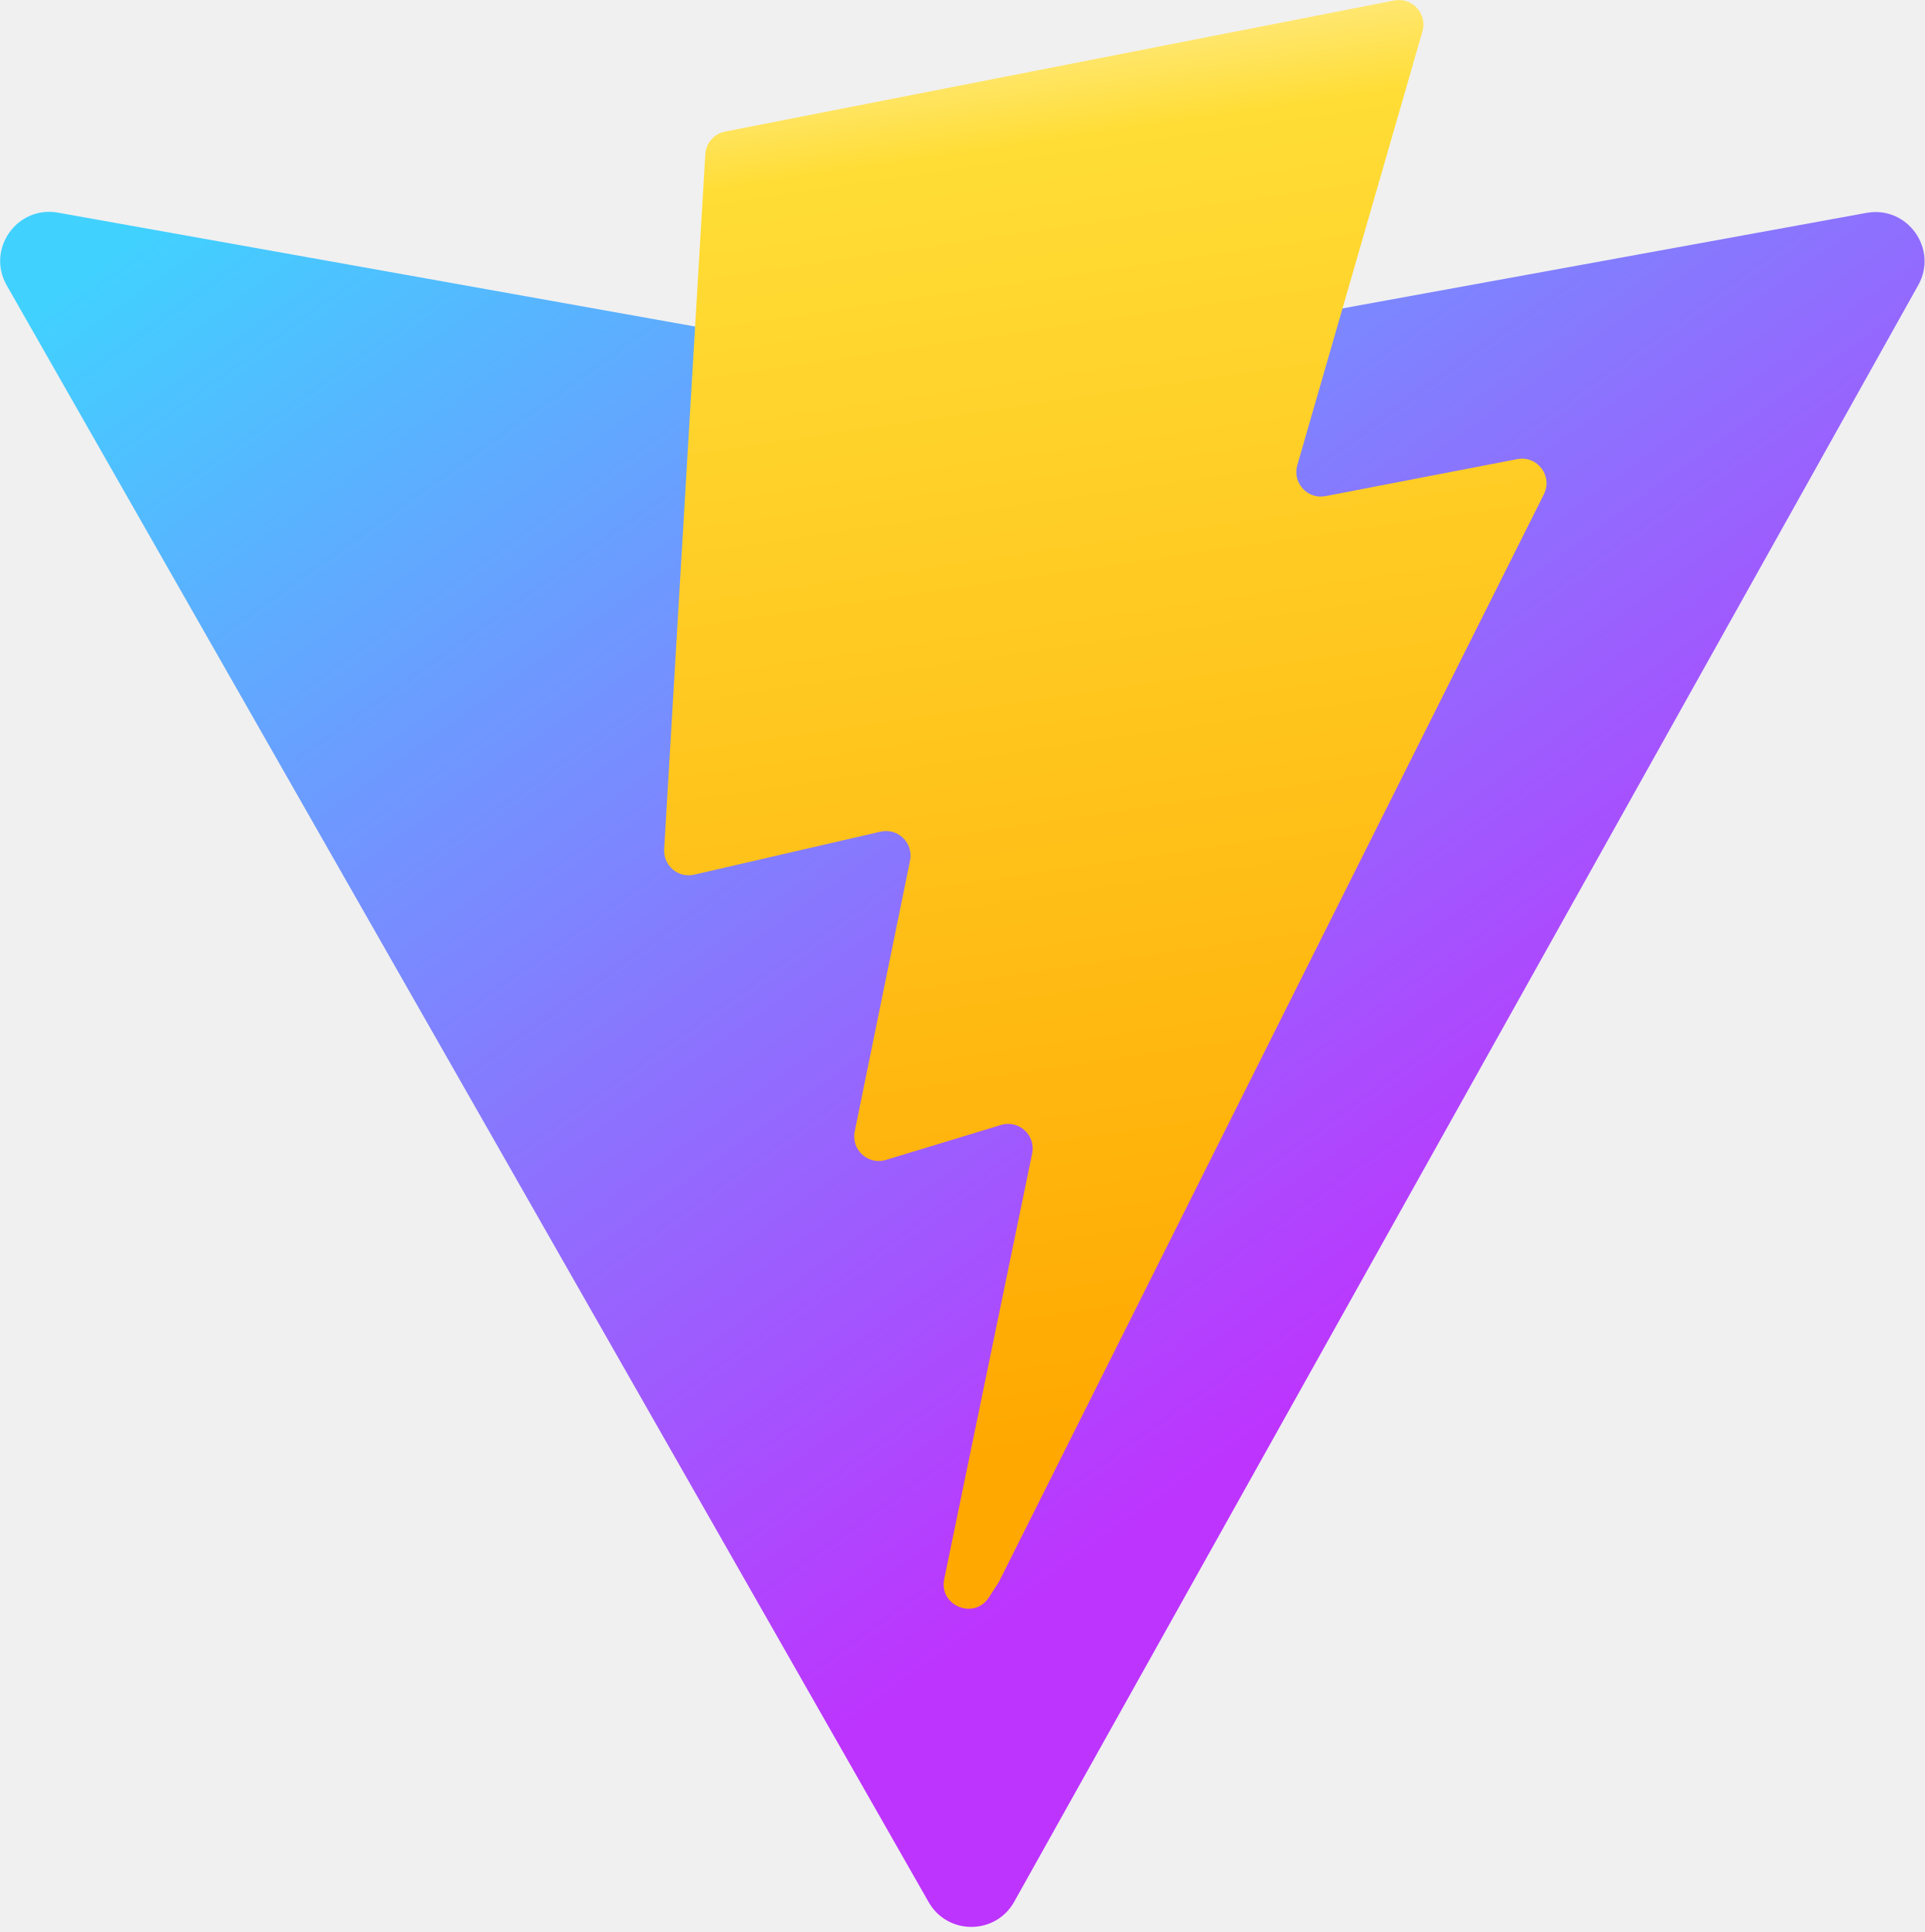
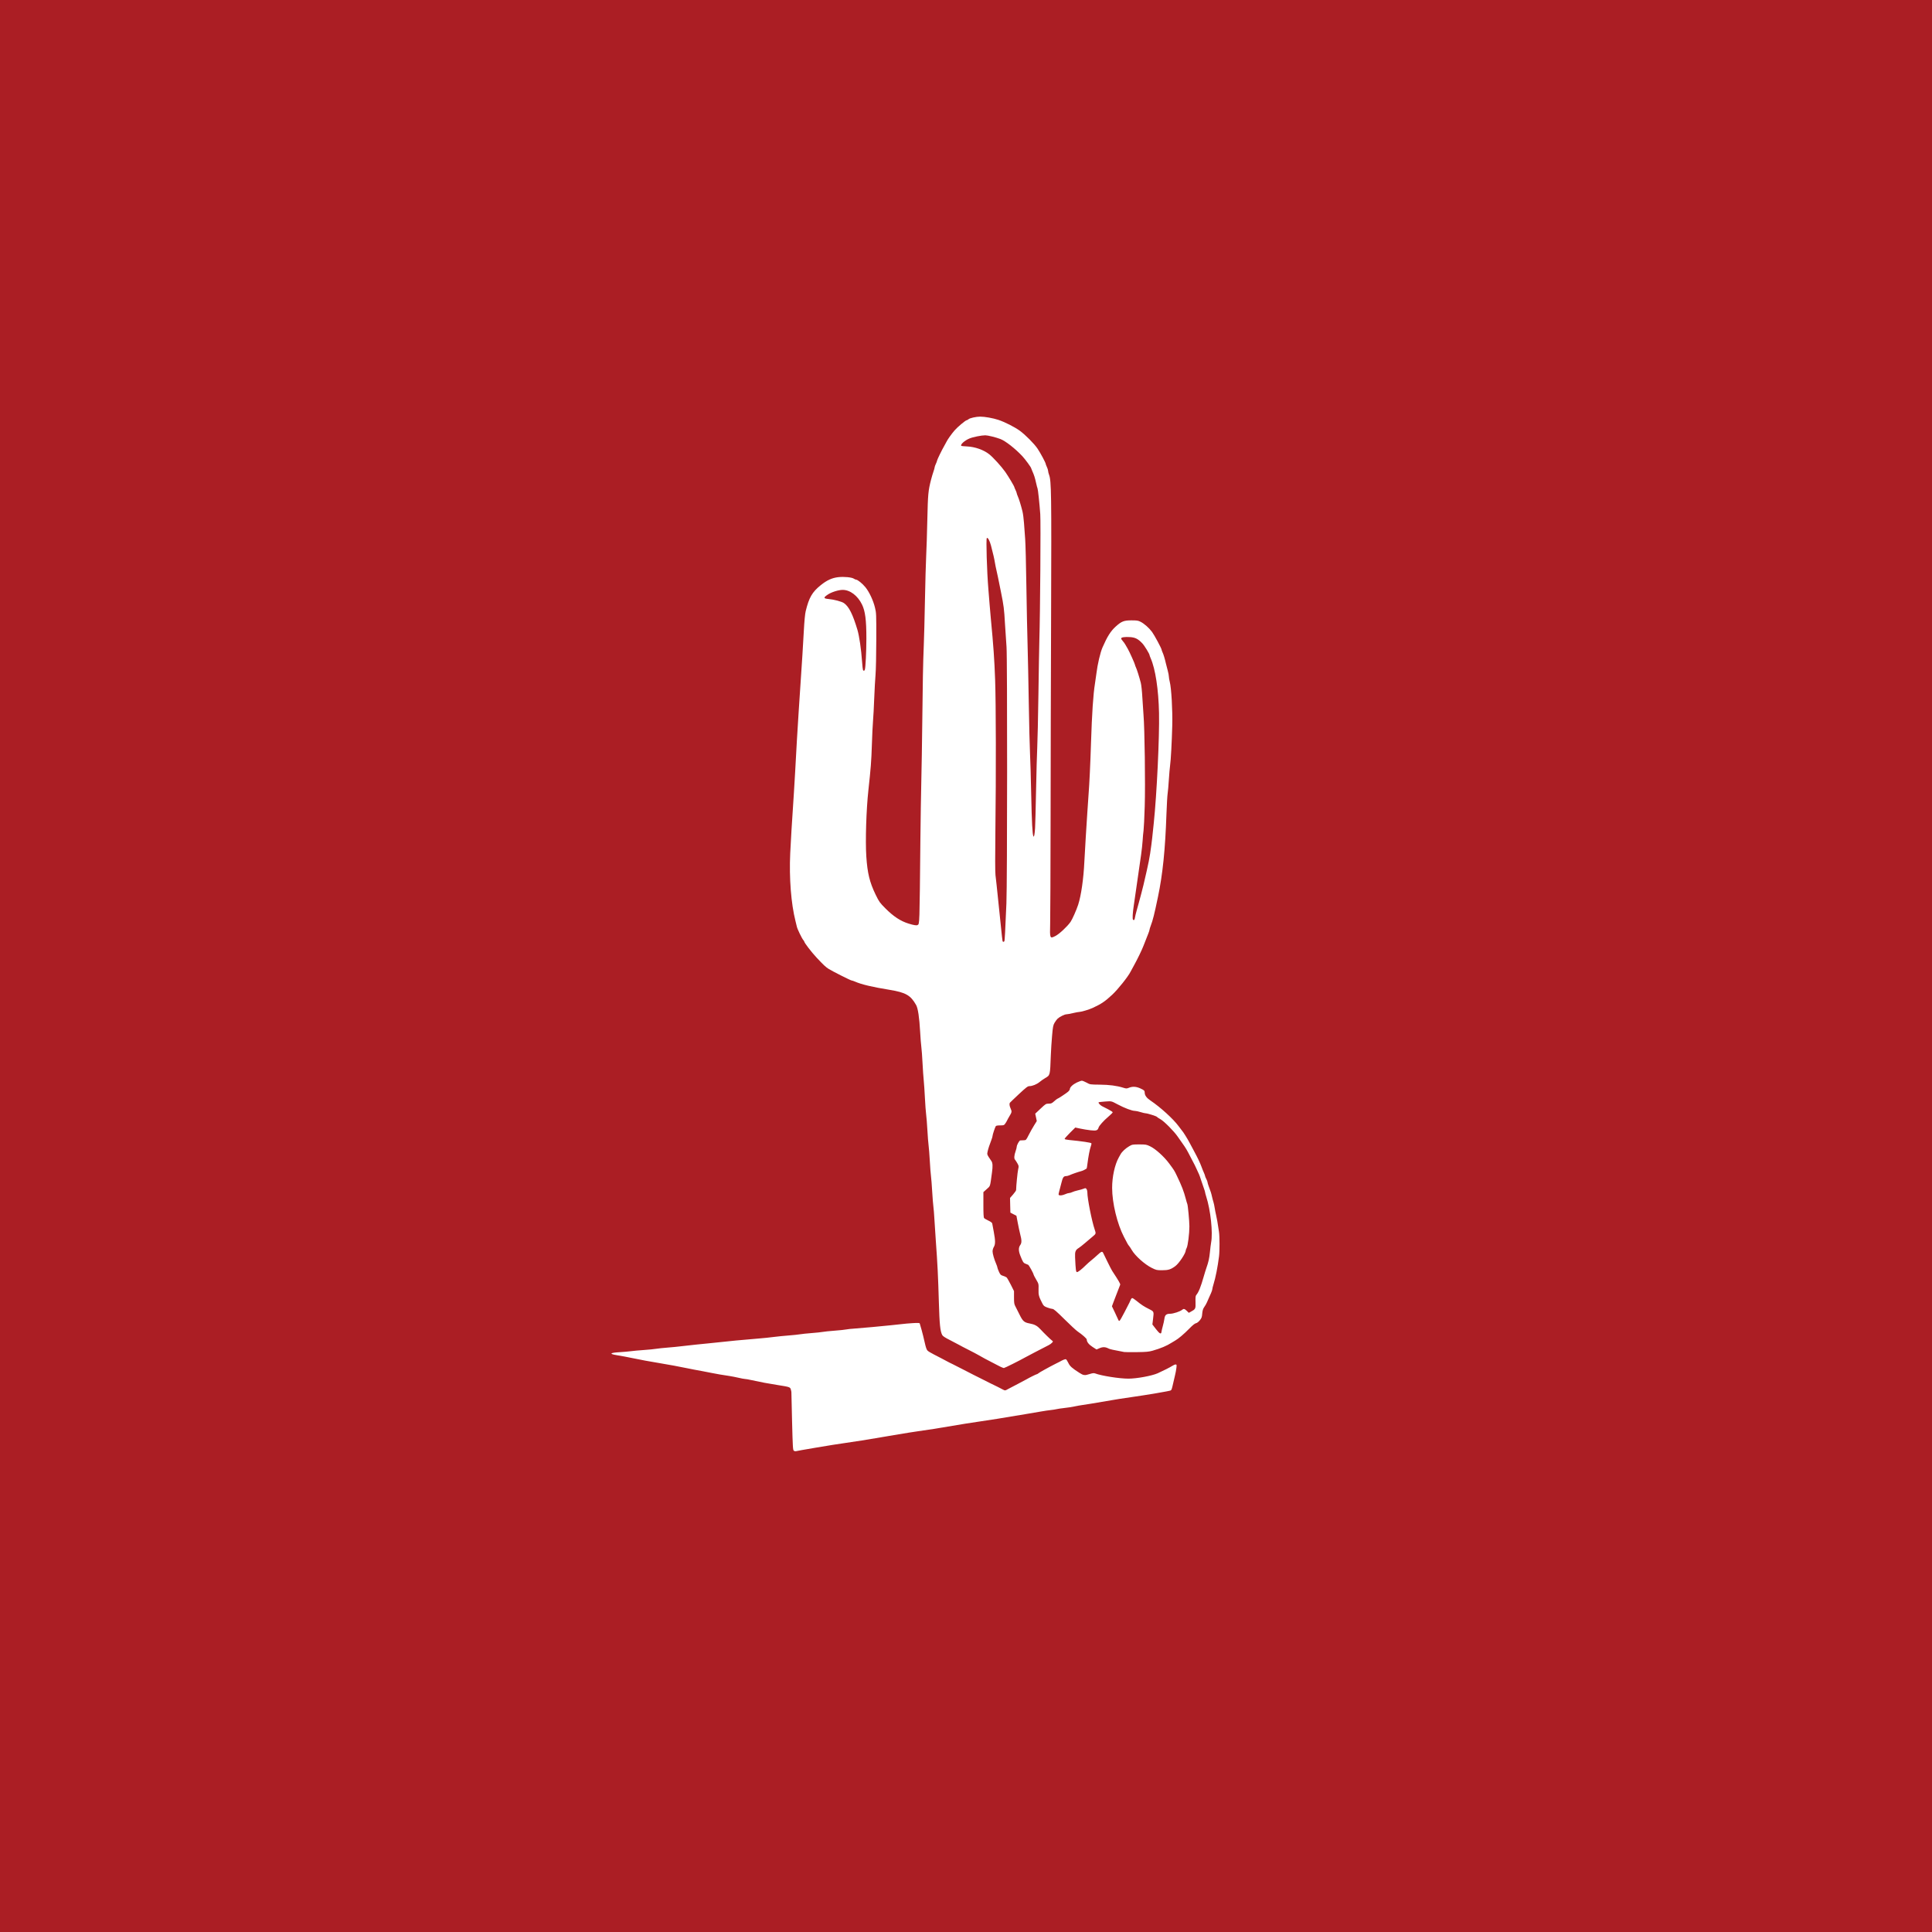
- <svg xmlns="http://www.w3.org/2000/svg" aria-hidden="true" role="img" class="iconify iconify--logos" width="31.88" height="32" preserveAspectRatio="xMidYMid meet" viewBox="0 0 256 257">
-   <defs>
-     <linearGradient id="IconifyId1813088fe1fbc01fb466" x1="-.828%" x2="57.636%" y1="7.652%" y2="78.411%">
-       <stop offset="0%" stop-color="#41D1FF" />
-       <stop offset="100%" stop-color="#BD34FE" />
-     </linearGradient>
-     <linearGradient id="IconifyId1813088fe1fbc01fb467" x1="43.376%" x2="50.316%" y1="2.242%" y2="89.03%">
-       <stop offset="0%" stop-color="#FFEA83" />
-       <stop offset="8.333%" stop-color="#FFDD35" />
-       <stop offset="100%" stop-color="#FFA800" />
-     </linearGradient>
-   </defs>
-   <path fill="url(#IconifyId1813088fe1fbc01fb466)" d="M255.153 37.938L134.897 252.976c-2.483 4.44-8.862 4.466-11.382.048L.875 37.958c-2.746-4.814 1.371-10.646 6.827-9.67l120.385 21.517a6.537 6.537 0 0 0 2.322-.004l117.867-21.483c5.438-.991 9.574 4.796 6.877 9.62Z" />
-   <path fill="url(#IconifyId1813088fe1fbc01fb467)" d="M185.432.063L96.44 17.501a3.268 3.268 0 0 0-2.634 3.014l-5.474 92.456a3.268 3.268 0 0 0 3.997 3.378l24.777-5.718c2.318-.535 4.413 1.507 3.936 3.838l-7.361 36.047c-.495 2.426 1.782 4.5 4.151 3.78l15.304-4.649c2.372-.72 4.652 1.36 4.15 3.788l-11.698 56.621c-.732 3.542 3.979 5.473 5.943 2.437l1.313-2.028l72.516-144.72c1.215-2.423-.88-5.186-3.54-4.672l-25.505 4.922c-2.396.462-4.435-1.77-3.759-4.114l16.646-57.705c.677-2.35-1.37-4.583-3.769-4.113Z" />
+ <svg xmlns="http://www.w3.org/2000/svg" viewBox="0 0 800 800">
+   <rect width="800" height="800" fill="#ab1e24" />
+   <path fill="#ffffff" fill-rule="evenodd" d="M328.70 600.70 C328.32 600.41 328.25 599.17 327.98 588.62 C327.82 582.16 327.69 576.71 327.70 576.50 C327.70 576.29 327.59 575.76 327.46 575.32 C327.17 574.36 326.95 574.29 322.00 573.51 C317.60 572.81 315.43 572.40 311.20 571.48 C310.01 571.21 308.78 571.00 308.46 571.00 C308.15 571.00 306.99 570.78 305.88 570.52 C304.78 570.26 303.09 569.93 302.12 569.78 C299.00 569.32 296.92 568.96 294.62 568.50 C293.39 568.25 291.70 567.92 290.88 567.77 C288.48 567.34 286.79 567.02 284.25 566.50 C280.31 565.70 277.96 565.26 273.50 564.51 C267.51 563.49 266.54 563.31 262.62 562.51 C259.60 561.89 257.49 561.49 255.32 561.14 C252.05 560.60 252.56 560.14 256.71 559.90 C258.31 559.80 260.36 559.62 261.25 559.50 C262.14 559.37 264.56 559.15 266.62 559.01 C268.69 558.86 270.99 558.64 271.75 558.50 C272.51 558.37 274.62 558.15 276.44 558.01 C278.26 557.87 281.02 557.60 282.56 557.40 C284.11 557.20 286.61 556.92 288.12 556.78 C289.64 556.64 291.97 556.41 293.31 556.26 C302.88 555.23 307.53 554.78 314.38 554.23 C316.16 554.09 318.89 553.81 320.44 553.60 C321.98 553.40 324.74 553.13 326.56 552.99 C328.38 552.85 330.49 552.63 331.25 552.50 C332.01 552.37 334.16 552.14 336.03 552.00 C337.91 551.86 340.00 551.64 340.69 551.51 C341.37 551.38 343.61 551.15 345.65 551.00 C347.70 550.85 349.82 550.62 350.38 550.50 C350.93 550.38 352.50 550.21 353.88 550.13 C355.25 550.04 358.57 549.76 361.25 549.50 C363.93 549.24 367.36 548.90 368.88 548.76 C370.39 548.62 372.41 548.40 373.38 548.28 C374.34 548.15 376.39 547.97 377.94 547.88 C380.18 547.74 380.77 547.78 380.85 548.04 C381.35 549.69 382.02 552.10 382.25 553.12 C383.14 557.08 383.44 558.20 383.78 558.83 C384.15 559.52 384.57 559.77 389.88 562.49 C390.98 563.05 392.04 563.62 392.25 563.75 C392.46 563.88 393.41 564.37 394.38 564.82 C395.34 565.28 397.36 566.31 398.88 567.11 C400.39 567.92 402.30 568.90 403.12 569.29 C403.95 569.69 405.30 570.36 406.12 570.79 C407.76 571.65 412.00 573.75 413.00 574.21 C413.34 574.37 413.79 574.60 414.00 574.72 C414.21 574.84 414.79 575.15 415.30 575.40 C416.22 575.85 416.23 575.85 417.42 575.17 C418.08 574.80 419.86 573.87 421.38 573.10 C422.89 572.33 424.57 571.43 425.12 571.11 C426.36 570.38 429.16 569.00 429.41 569.00 C429.51 569.00 429.76 568.84 429.98 568.66 C430.20 568.47 431.16 567.89 432.12 567.37 C433.09 566.85 434.32 566.17 434.88 565.86 C435.43 565.54 436.38 565.05 437.00 564.76 C437.62 564.47 438.41 564.07 438.75 563.88 C440.06 563.12 441.07 562.72 441.39 562.85 C441.57 562.92 442.02 563.59 442.37 564.35 C443.03 565.73 443.88 566.50 447.00 568.49 C448.64 569.54 449.19 569.61 451.10 568.99 C452.40 568.57 452.92 568.51 453.45 568.70 C456.12 569.70 463.54 570.87 467.25 570.87 C470.66 570.87 476.93 569.72 479.38 568.64 C481.53 567.68 484.63 566.11 485.40 565.59 C485.88 565.27 486.50 565.00 486.78 565.00 C487.25 565.00 487.27 565.11 487.12 566.44 C487.03 567.23 486.75 568.72 486.49 569.75 C486.24 570.78 485.91 572.19 485.76 572.88 C485.22 575.27 485.11 575.58 484.74 575.76 C484.21 576.03 474.85 577.62 468.62 578.50 C466.56 578.79 464.26 579.14 463.50 579.26 C462.74 579.39 461.39 579.62 460.50 579.76 C459.03 580.00 455.74 580.55 451.62 581.26 C450.80 581.40 449.28 581.63 448.25 581.78 C447.22 581.92 445.63 582.21 444.72 582.41 C443.81 582.61 442.01 582.88 440.72 583.02 C439.43 583.16 437.98 583.38 437.50 583.50 C437.02 583.62 435.95 583.78 435.12 583.87 C434.30 583.95 432.39 584.23 430.88 584.50 C429.36 584.77 426.72 585.22 425.00 585.50 C420.37 586.26 416.23 586.95 413.00 587.49 C411.42 587.76 408.44 588.21 406.38 588.50 C404.31 588.79 401.33 589.24 399.75 589.51 C386.19 591.79 385.13 591.95 379.38 592.76 C377.84 592.98 376.10 593.25 370.25 594.23 C369.49 594.35 368.14 594.58 367.25 594.74 C366.36 594.89 364.30 595.24 362.69 595.51 C361.07 595.77 358.43 596.21 356.81 596.48 C355.20 596.74 352.19 597.20 350.12 597.49 C346.52 598.00 344.16 598.38 337.62 599.48 C333.13 600.24 330.18 600.76 329.62 600.90 C329.35 600.97 328.93 600.88 328.70 600.70 Z M414.38 565.99 C413.82 565.72 413.21 565.41 413.00 565.29 C412.62 565.08 411.92 564.71 411.00 564.25 C409.87 563.69 409.40 563.44 407.87 562.62 C407.00 562.14 405.74 561.44 405.08 561.06 C404.42 560.67 402.58 559.71 401.00 558.91 C399.42 558.12 397.68 557.21 397.12 556.88 C396.57 556.56 394.86 555.66 393.31 554.88 C391.30 553.87 390.39 553.27 390.14 552.78 C389.31 551.17 389.03 548.40 388.76 539.12 C388.46 528.56 388.19 523.14 387.50 513.75 C387.24 510.11 386.96 505.84 386.88 504.27 C386.80 502.70 386.63 500.67 386.51 499.77 C386.38 498.86 386.15 495.99 386.00 493.38 C385.85 490.76 385.62 487.89 385.50 487.00 C385.37 486.11 385.15 483.25 385.01 480.66 C384.86 478.07 384.64 475.20 384.51 474.29 C384.38 473.37 384.15 470.50 384.01 467.91 C383.86 465.32 383.63 462.40 383.49 461.43 C383.35 460.45 383.13 457.40 382.99 454.64 C382.85 451.88 382.63 448.62 382.50 447.38 C382.36 446.14 382.14 442.91 382.00 440.21 C381.87 437.51 381.64 434.52 381.51 433.56 C381.37 432.60 381.15 429.74 381.01 427.22 C380.68 421.29 380.11 417.51 379.35 416.16 C377.06 412.11 375.06 410.97 368.39 409.87 C361.19 408.70 356.69 407.63 354.06 406.47 C353.47 406.21 352.84 406.00 352.65 406.00 C352.26 406.00 344.58 402.13 343.12 401.20 C341.84 400.37 341.12 399.70 338.10 396.49 C335.99 394.23 333.00 390.33 333.00 389.82 C333.00 389.74 332.84 389.49 332.64 389.27 C332.08 388.65 330.18 384.74 329.97 383.76 C329.86 383.27 329.60 382.20 329.39 381.38 C327.57 374.19 326.74 363.58 327.21 353.43 C327.37 350.10 327.61 345.74 327.74 343.75 C327.88 341.76 328.10 338.27 328.24 336.00 C328.38 333.73 328.61 330.24 328.74 328.25 C328.88 326.26 329.10 322.49 329.24 319.88 C329.77 309.89 330.20 302.53 330.74 294.25 C331.16 287.98 331.49 282.87 331.75 279.00 C331.88 277.01 332.11 273.52 332.26 271.25 C332.41 268.98 332.68 264.37 332.86 261.00 C333.06 257.22 333.35 254.21 333.61 253.12 C334.99 247.43 336.29 245.17 339.86 242.30 C342.39 240.26 344.54 239.28 347.12 238.99 C349.49 238.72 352.73 239.04 353.57 239.62 C353.87 239.83 354.28 240.01 354.49 240.02 C355.16 240.05 357.08 241.61 358.34 243.14 C359.92 245.08 361.57 248.57 362.29 251.52 C362.86 253.81 362.87 254.16 362.85 265.00 C362.84 271.12 362.70 277.59 362.54 279.38 C362.38 281.16 362.14 285.55 362.00 289.12 C361.87 292.70 361.64 296.92 361.50 298.50 C361.36 300.08 361.14 304.58 361.02 308.50 C360.81 315.13 360.58 318.08 359.59 327.12 C358.70 335.22 358.29 348.14 358.72 354.62 C359.18 361.59 360.10 365.34 362.60 370.50 C364.02 373.41 364.29 373.79 366.62 376.13 C369.98 379.50 372.91 381.42 376.25 382.45 C378.35 383.10 379.55 383.29 379.94 383.04 C380.80 382.50 380.75 383.86 381.12 347.12 C381.20 339.29 381.37 328.54 381.50 323.25 C381.63 317.96 381.79 307.83 381.87 300.75 C382.05 283.09 382.23 273.84 382.51 267.50 C382.64 264.54 382.86 256.05 383.00 248.62 C383.14 241.20 383.37 232.93 383.51 230.25 C383.65 227.57 383.87 220.76 383.99 215.12 C384.23 204.56 384.35 203.24 385.53 198.62 C385.81 197.53 386.26 196.02 386.52 195.29 C386.78 194.56 387.00 193.77 387.01 193.54 C387.01 193.31 387.23 192.68 387.50 192.12 C387.77 191.57 387.99 190.99 387.99 190.82 C388.00 190.44 389.98 186.36 391.00 184.62 C391.40 183.94 391.84 183.13 391.97 182.84 C392.35 182.02 393.99 179.71 395.25 178.24 C396.44 176.85 399.84 174.00 400.31 174.00 C400.46 174.00 400.79 173.82 401.03 173.60 C401.58 173.10 404.19 172.52 405.88 172.52 C407.79 172.52 411.15 173.12 413.40 173.86 C416.01 174.72 420.18 176.83 422.25 178.34 C424.63 180.08 428.27 183.75 429.65 185.81 C430.88 187.65 432.99 191.60 433.01 192.10 C433.01 192.25 433.23 192.82 433.50 193.38 C433.77 193.93 433.99 194.66 434.00 195.00 C434.01 195.34 434.19 196.07 434.40 196.62 C435.34 199.13 435.41 204.28 435.24 253.50 C435.14 279.56 435.05 318.09 435.03 339.12 C435.00 360.16 434.92 379.62 434.85 382.38 C434.68 388.71 434.71 388.76 437.05 387.56 C438.64 386.74 441.89 383.71 443.28 381.75 C444.00 380.73 445.75 376.78 446.45 374.62 C447.69 370.76 448.68 363.85 449.01 356.79 C449.13 354.23 449.40 349.59 449.60 346.50 C449.81 343.41 450.10 338.96 450.23 336.62 C450.37 334.29 450.60 330.91 450.74 329.12 C451.10 324.46 451.47 316.80 451.76 307.75 C452.16 295.27 452.67 287.58 453.41 283.00 C453.62 281.69 453.89 279.81 454.01 278.81 C454.45 275.13 455.59 270.25 456.51 268.12 C458.48 263.59 459.90 261.34 461.96 259.47 C464.39 257.27 465.38 256.88 468.50 256.88 C470.78 256.88 471.28 256.95 472.29 257.47 C473.84 258.26 475.80 260.00 477.05 261.69 C478.03 263.02 481.00 268.55 481.00 269.05 C481.00 269.19 481.17 269.65 481.37 270.09 C481.77 270.92 482.36 272.87 482.78 274.75 C482.92 275.37 483.26 276.66 483.52 277.62 C483.79 278.59 484.00 279.72 484.00 280.13 C484.00 280.55 484.17 281.55 484.38 282.36 C485.04 284.89 485.57 294.23 485.41 300.38 C485.21 307.62 484.83 314.71 484.51 316.94 C484.37 317.93 484.14 320.62 483.99 322.93 C483.85 325.24 483.62 327.80 483.49 328.62 C483.36 329.45 483.14 333.27 483.00 337.12 C482.49 351.88 481.46 361.95 479.49 371.38 C477.94 378.79 477.39 380.96 476.48 383.38 C476.21 384.07 476.00 384.78 476.00 384.96 C476.00 385.14 475.76 385.87 475.48 386.58 C474.52 388.96 474.06 390.11 473.50 391.62 C472.84 393.36 470.90 397.35 469.49 399.88 C468.95 400.84 468.34 401.96 468.13 402.38 C467.12 404.41 462.92 409.68 460.54 411.90 C457.59 414.65 455.99 415.73 452.50 417.34 C451.08 418.00 447.79 419.00 447.05 419.00 C446.68 419.00 445.44 419.23 444.30 419.50 C443.15 419.78 441.94 420.00 441.60 420.00 C440.85 420.00 438.76 421.03 437.93 421.81 C437.60 422.12 437.04 422.89 436.67 423.51 C436.09 424.51 435.97 425.14 435.64 428.92 C435.43 431.27 435.20 434.92 435.12 437.03 C434.81 445.39 434.86 445.21 432.79 446.40 C432.15 446.77 431.12 447.50 430.50 448.01 C429.30 449.01 427.46 449.75 426.21 449.75 C425.57 449.75 424.86 450.30 421.91 453.05 C419.97 454.87 418.29 456.47 418.19 456.61 C417.88 457.06 417.98 457.89 418.50 459.07 C419.05 460.31 419.01 460.51 417.88 462.38 C417.55 462.93 417.15 463.64 417.01 463.97 C416.86 464.30 416.51 464.89 416.23 465.28 C415.76 465.94 415.59 466.00 414.12 466.00 C413.12 466.00 412.46 466.12 412.34 466.31 C412.00 466.85 411.00 469.85 411.00 470.33 C411.00 470.58 410.79 471.31 410.54 471.95 C409.74 474.01 409.22 475.59 408.95 476.81 C408.67 478.08 408.63 478.00 410.54 480.80 C411.05 481.56 411.12 482.91 410.76 485.50 C409.92 491.66 410.13 490.99 408.59 492.38 L407.20 493.63 L407.20 498.82 C407.19 502.49 407.28 504.11 407.49 504.37 C407.66 504.57 408.46 505.04 409.28 505.43 C410.26 505.89 410.80 506.30 410.86 506.62 C410.90 506.90 411.19 508.42 411.49 510.00 C412.19 513.72 412.20 515.24 411.52 516.34 C411.23 516.82 411.00 517.61 411.00 518.15 C411.00 519.14 411.68 521.49 412.53 523.44 C412.79 524.03 413.00 524.67 413.00 524.85 C413.00 525.04 413.29 525.82 413.64 526.59 C414.21 527.84 414.40 528.02 415.33 528.29 C415.90 528.45 416.56 528.75 416.80 528.94 C417.03 529.14 417.81 530.50 418.55 531.96 L419.88 534.62 L419.88 537.25 C419.88 539.48 419.96 540.03 420.42 540.88 C420.72 541.42 421.51 542.98 422.16 544.33 C423.52 547.10 424.09 547.60 426.35 548.02 C428.43 548.40 429.49 548.97 430.88 550.48 C432.30 552.03 434.97 554.61 435.65 555.12 C436.10 555.44 436.10 555.47 435.62 556.00 C435.35 556.30 434.74 556.75 434.25 556.99 C430.98 558.66 425.69 561.41 424.75 561.94 C422.15 563.40 415.95 566.50 415.67 566.48 C415.51 566.47 414.93 566.25 414.38 565.99 Z M465.50 559.84 C460.82 558.96 459.62 558.70 459.04 558.40 C457.72 557.71 456.65 557.67 455.31 558.25 L454.05 558.79 L452.41 557.74 C450.85 556.74 450.00 555.65 450.00 554.67 C450.00 554.27 448.12 552.60 446.27 551.36 C445.66 550.96 443.20 548.68 440.81 546.31 C437.42 542.95 436.31 542.00 435.79 541.99 C435.42 541.98 434.47 541.72 433.67 541.42 C432.40 540.95 432.13 540.72 431.63 539.75 C430.15 536.89 429.97 536.23 430.04 533.88 C430.10 531.64 430.09 531.61 429.05 529.83 C428.47 528.84 428.00 527.94 428.00 527.83 C427.99 527.36 426.09 523.90 425.75 523.73 C425.54 523.62 425.02 523.41 424.59 523.25 C423.77 522.95 423.49 522.50 422.47 519.88 C421.71 517.92 421.71 516.61 422.46 515.55 C423.12 514.63 423.11 513.56 422.40 510.88 C422.19 510.05 421.75 508.03 421.44 506.39 L420.88 503.41 L419.62 502.77 L418.38 502.12 L418.30 499.09 L418.23 496.05 L419.49 494.61 C420.18 493.82 420.75 492.99 420.75 492.77 C420.76 491.17 421.33 485.36 421.59 484.23 C421.90 482.88 421.89 482.79 421.24 481.64 C420.86 480.99 420.43 480.33 420.28 480.18 C419.85 479.75 419.94 478.39 420.50 476.81 C420.77 476.03 421.00 475.18 421.00 474.91 C421.00 474.15 422.05 472.25 422.48 472.22 C422.70 472.20 423.32 472.17 423.88 472.16 C424.87 472.13 424.88 472.12 425.95 470.00 C426.54 468.83 427.54 467.05 428.17 466.04 L429.31 464.21 L428.99 462.68 L428.66 461.15 L430.86 459.08 C432.98 457.08 433.11 457.00 434.24 457.00 C435.26 457.00 435.56 456.87 436.52 456.00 C437.13 455.46 437.70 455.01 437.79 455.00 C438.04 455.00 441.23 452.90 442.19 452.12 C442.63 451.75 443.00 451.25 443.00 450.99 C443.00 450.21 444.23 449.04 445.87 448.25 C446.74 447.84 447.68 447.50 447.97 447.50 C448.25 447.50 449.14 447.86 449.93 448.29 C451.37 449.09 451.38 449.09 455.38 449.13 C459.38 449.17 462.40 449.56 465.17 450.42 C466.36 450.79 466.55 450.79 467.49 450.41 C468.98 449.81 470.46 449.90 472.16 450.67 C473.77 451.40 473.99 451.61 474.00 452.43 C474.00 453.55 474.78 454.63 476.33 455.67 C480.49 458.46 485.84 463.33 488.05 466.34 C488.77 467.32 489.43 468.18 489.50 468.25 C489.83 468.54 491.68 471.49 492.41 472.88 C492.85 473.70 493.72 475.33 494.35 476.50 C495.95 479.46 496.86 481.38 497.51 483.12 C497.81 483.95 498.27 485.09 498.53 485.65 C498.79 486.22 499.00 486.81 499.00 486.97 C499.00 487.12 499.23 487.67 499.50 488.18 C499.77 488.70 500.00 489.29 500.00 489.49 C500.00 489.70 500.21 490.43 500.47 491.12 C501.35 493.47 501.56 494.12 501.87 495.53 C502.05 496.30 502.31 497.31 502.47 497.78 C502.62 498.24 502.84 499.30 502.97 500.12 C503.09 500.95 503.37 502.36 503.58 503.25 C503.93 504.74 504.13 505.93 504.76 510.12 C505.04 511.97 505.05 518.05 504.77 520.25 C504.22 524.63 503.35 529.05 502.47 531.86 C502.21 532.68 502.00 533.55 502.00 533.79 C502.00 534.04 501.76 534.77 501.47 535.43 C501.18 536.09 500.74 537.08 500.49 537.62 C500.25 538.17 499.93 538.91 499.78 539.25 C499.48 539.92 499.17 540.46 498.42 541.59 C498.12 542.05 497.89 542.93 497.81 543.97 C497.70 545.39 497.56 545.78 496.82 546.70 C496.28 547.36 495.67 547.83 495.22 547.92 C494.74 548.01 493.78 548.79 492.43 550.18 C490.30 552.36 487.93 554.37 486.62 555.10 C486.21 555.33 485.54 555.73 485.12 556.00 C483.15 557.27 480.61 558.34 477.25 559.30 C475.69 559.74 474.60 559.84 470.75 559.89 C468.21 559.93 465.84 559.90 465.50 559.84 Z M480.94 551.50 C480.97 551.16 481.22 550.09 481.49 549.12 C481.76 548.16 482.05 546.83 482.14 546.17 C482.34 544.51 482.91 544.00 484.54 544.00 C485.85 544.00 488.73 543.04 489.52 542.35 C490.11 541.82 490.52 541.92 491.43 542.80 L492.26 543.61 L493.07 543.17 C495.07 542.07 495.12 541.97 495.04 539.21 C494.98 537.33 495.05 536.61 495.31 536.29 C496.35 535.06 497.19 532.98 498.50 528.38 C498.81 527.27 499.27 525.81 499.51 525.12 C500.41 522.59 500.76 521.00 501.01 518.42 C501.14 516.97 501.37 515.20 501.50 514.48 C502.28 510.40 501.28 501.06 499.46 495.44 C499.21 494.65 499.00 493.86 499.00 493.69 C499.00 493.52 498.79 492.82 498.53 492.13 C498.26 491.44 497.76 489.94 497.39 488.80 C497.03 487.65 496.63 486.53 496.51 486.30 C496.38 486.07 495.99 485.20 495.63 484.38 C495.27 483.55 494.88 482.71 494.75 482.50 C494.62 482.29 493.89 480.89 493.12 479.38 C491.49 476.18 491.03 475.42 489.58 473.38 C488.99 472.55 488.11 471.30 487.62 470.59 C486.12 468.41 482.07 464.32 480.54 463.46 C479.76 463.02 479.09 462.57 479.04 462.46 C478.94 462.20 475.14 461.00 474.42 461.00 C474.12 461.00 473.16 460.77 472.29 460.50 C471.42 460.22 470.38 460.00 469.98 460.00 C468.75 460.00 465.74 458.87 462.75 457.28 C460.11 455.88 460.33 455.93 457.59 456.12 C456.17 456.22 454.95 456.37 454.90 456.46 C454.74 456.71 455.56 457.63 456.29 458.02 C456.65 458.22 457.80 458.80 458.85 459.33 C459.89 459.86 460.75 460.42 460.75 460.58 C460.74 460.74 459.94 461.55 458.96 462.38 C456.99 464.04 455.15 466.10 454.90 466.90 C454.53 468.11 454.00 468.29 451.59 468.03 C450.37 467.89 448.45 467.58 447.31 467.33 L445.25 466.89 L443.00 469.13 C441.76 470.36 440.79 471.48 440.83 471.62 C440.88 471.76 441.69 471.95 442.65 472.04 C447.85 472.54 451.82 473.13 451.93 473.42 C451.99 473.59 451.87 474.22 451.64 474.80 C451.23 475.89 450.64 479.01 450.26 482.08 C450.15 483.01 450.01 483.81 449.96 483.84 C449.11 484.42 448.36 484.78 447.58 484.98 C446.38 485.29 443.87 486.16 442.84 486.64 C442.40 486.84 441.78 487.00 441.45 487.00 C440.41 487.00 440.05 487.54 439.49 489.88 C439.20 491.11 438.79 492.66 438.59 493.32 C438.39 493.97 438.29 494.62 438.38 494.75 C438.62 495.15 439.86 495.04 441.04 494.51 C441.63 494.23 442.38 494.01 442.70 494.01 C443.02 494.00 443.59 493.83 443.99 493.63 C444.38 493.43 445.41 493.11 446.29 492.91 C447.16 492.72 448.25 492.41 448.71 492.22 C449.47 491.91 449.57 491.92 449.90 492.36 C450.09 492.63 450.25 493.25 450.25 493.74 C450.24 496.28 452.10 505.65 453.29 509.12 C453.87 510.81 453.86 510.86 452.46 512.02 C451.73 512.63 450.30 513.83 449.30 514.70 C448.30 515.56 447.13 516.48 446.71 516.74 C445.35 517.56 445.07 518.26 445.17 520.57 C445.40 525.76 445.52 526.75 445.96 526.75 C446.42 526.75 448.03 525.49 449.63 523.88 C450.18 523.33 451.19 522.43 451.88 521.88 C452.56 521.34 453.77 520.29 454.56 519.55 C455.99 518.22 456.42 518.07 456.77 518.76 C456.86 518.96 457.66 520.59 458.53 522.38 C459.40 524.16 460.30 525.91 460.53 526.25 C463.29 530.45 463.99 531.66 463.84 532.00 C463.75 532.20 463.42 533.05 463.11 533.88 C462.80 534.70 462.30 535.99 462.00 536.75 C461.69 537.51 461.22 538.75 460.94 539.52 L460.43 540.91 L461.68 543.52 C462.37 544.95 463.00 546.33 463.09 546.58 C463.18 546.84 463.39 547.00 463.55 546.94 C463.72 546.88 464.66 545.27 465.63 543.36 C466.61 541.44 467.53 539.65 467.68 539.38 C467.83 539.10 468.07 538.57 468.22 538.19 C468.37 537.81 468.65 537.50 468.85 537.50 C469.04 537.50 469.86 538.04 470.67 538.70 C472.61 540.29 473.69 541.00 475.91 542.11 C477.83 543.08 477.83 543.08 477.48 545.95 L477.18 548.43 L478.65 550.34 C480.16 552.30 480.82 552.64 480.94 551.50 Z M476.92 525.01 C473.94 523.52 470.02 520.00 468.60 517.54 C468.23 516.90 467.76 516.18 467.55 515.94 C467.09 515.41 466.96 515.18 465.42 512.20 C462.60 506.77 460.52 498.16 460.51 491.88 C460.50 487.29 461.61 482.22 463.28 479.25 C463.40 479.04 463.71 478.48 463.98 478.00 C464.60 476.87 466.05 475.52 467.62 474.60 C468.81 473.91 469.02 473.88 471.75 473.88 C474.46 473.88 474.72 473.93 476.26 474.67 C478.52 475.76 482.01 478.92 484.14 481.79 C486.21 484.59 486.27 484.68 487.26 486.75 C489.34 491.07 490.19 493.28 491.02 496.46 C491.28 497.46 491.55 498.38 491.62 498.49 C491.87 498.89 492.50 505.62 492.50 507.84 C492.50 510.80 491.87 515.79 491.38 516.74 C491.17 517.14 491.00 517.60 491.00 517.75 C491.00 518.93 488.23 523.11 486.69 524.26 C484.83 525.65 483.77 525.98 481.25 525.98 C478.99 525.98 478.78 525.93 476.92 525.01 Z M415.88 389.74 C416.04 389.48 416.24 385.81 416.73 374.12 C417.10 365.52 417.13 272.25 416.78 267.88 C416.62 265.95 416.33 261.56 416.13 258.12 C415.80 252.17 415.62 250.81 414.49 245.19 C413.27 239.13 412.94 237.52 412.58 236.00 C412.37 235.11 412.10 233.79 411.99 233.07 C411.76 231.55 411.18 229.04 410.34 225.88 C409.80 223.85 409.00 222.42 408.62 222.80 C408.25 223.17 408.66 236.76 409.26 243.88 C409.39 245.39 409.61 248.14 409.75 250.00 C409.90 251.86 410.13 254.56 410.27 256.00 C411.35 267.26 411.77 273.23 412.06 281.50 C412.41 291.39 412.46 320.41 412.17 343.75 C412.04 354.39 412.05 361.10 412.21 362.38 C412.48 364.54 412.73 366.93 413.51 374.50 C413.78 377.18 414.17 380.95 414.38 382.88 C414.59 384.80 414.82 387.05 414.90 387.88 C414.98 388.70 415.09 389.52 415.14 389.69 C415.26 390.07 415.66 390.10 415.88 389.74 Z M469.86 380.44 C469.92 380.13 470.08 379.37 470.22 378.75 C470.35 378.13 470.57 377.29 470.71 376.88 C470.85 376.46 471.21 375.17 471.51 374.00 C471.81 372.83 472.26 371.14 472.52 370.25 C472.77 369.36 473.21 367.64 473.49 366.44 C475.72 356.88 476.02 355.41 476.75 349.88 C476.97 348.25 477.10 347.11 477.74 340.94 C479.01 328.84 480.13 305.27 479.93 295.25 C479.72 285.52 478.43 277.01 476.47 272.56 C476.21 271.97 476.00 271.39 476.00 271.27 C476.00 270.77 473.88 267.31 473.03 266.42 C471.27 264.56 470.10 263.96 467.98 263.81 C465.71 263.66 464.25 263.88 464.25 264.37 C464.25 264.57 464.54 265.04 464.90 265.42 C465.26 265.81 465.77 266.52 466.03 267.00 C466.30 267.48 466.74 268.26 467.02 268.72 C467.65 269.78 470.00 275.00 470.00 275.36 C470.00 275.50 470.15 275.91 470.32 276.25 C470.70 276.98 471.78 280.40 472.38 282.75 C472.61 283.67 472.89 286.28 473.02 288.75 C473.15 291.16 473.37 294.42 473.50 296.00 C473.98 301.57 474.29 324.66 474.01 333.79 C473.87 338.51 473.64 343.07 473.52 343.92 C473.39 344.77 473.22 346.63 473.14 348.05 C473.05 349.47 472.77 352.09 472.51 353.88 C472.04 357.10 471.41 361.49 470.48 368.00 C470.22 369.86 469.78 372.89 469.50 374.75 C468.99 378.15 468.86 380.52 469.17 380.83 C469.48 381.15 469.74 381.00 469.86 380.44 Z M428.60 342.98 C428.69 341.68 428.87 334.66 429.01 327.38 C429.15 320.09 429.37 312.04 429.50 309.50 C429.63 306.96 429.85 297.00 429.99 287.38 C430.12 277.75 430.30 267.79 430.37 265.25 C430.72 253.56 430.99 216.19 430.75 212.88 C430.45 208.63 429.80 202.54 429.62 202.24 C429.54 202.12 429.27 201.09 429.02 199.95 C428.52 197.72 428.20 196.72 427.47 195.10 C427.21 194.53 427.00 194.01 427.00 193.93 C427.00 193.55 424.55 190.20 423.29 188.85 C420.36 185.73 416.34 182.59 414.25 181.79 C412.35 181.07 409.07 180.26 408.00 180.25 C406.41 180.25 402.85 180.96 401.38 181.59 C399.36 182.44 397.54 184.12 398.06 184.64 C398.12 184.70 399.19 184.80 400.45 184.86 C403.74 185.01 407.34 186.29 409.63 188.11 C411.27 189.42 414.69 193.18 416.24 195.38 C417.49 197.15 419.99 201.34 420.01 201.69 C420.01 201.79 420.23 202.32 420.50 202.88 C420.77 203.43 420.99 204.01 420.99 204.18 C421.00 204.35 421.21 204.97 421.47 205.56 C421.97 206.70 422.72 209.11 423.38 211.75 C423.61 212.64 423.89 214.84 424.02 216.62 C424.14 218.41 424.36 221.36 424.50 223.17 C424.65 224.99 424.87 233.76 425.00 242.67 C425.13 251.58 425.36 262.59 425.50 267.12 C425.63 271.66 425.86 282.52 426.00 291.25 C426.14 299.98 426.37 309.21 426.50 311.75 C426.64 314.29 426.86 322.06 427.00 329.00 C427.24 340.66 427.51 345.66 427.93 346.34 C428.18 346.75 428.42 345.57 428.60 342.98 Z M358.10 277.34 C358.41 276.55 358.74 269.81 358.75 264.38 C358.75 256.78 358.28 253.09 356.96 250.36 C355.16 246.64 351.99 244.24 348.90 244.26 C347.18 244.27 344.32 245.17 342.80 246.18 C340.86 247.47 340.92 247.83 343.12 248.04 C345.42 248.25 348.59 249.10 349.49 249.75 C351.53 251.19 353.10 254.32 355.03 260.75 C355.81 263.38 356.60 268.79 356.98 274.16 C357.09 275.83 357.27 277.32 357.36 277.48 C357.60 277.87 357.92 277.81 358.10 277.34 Z" />
</svg>
